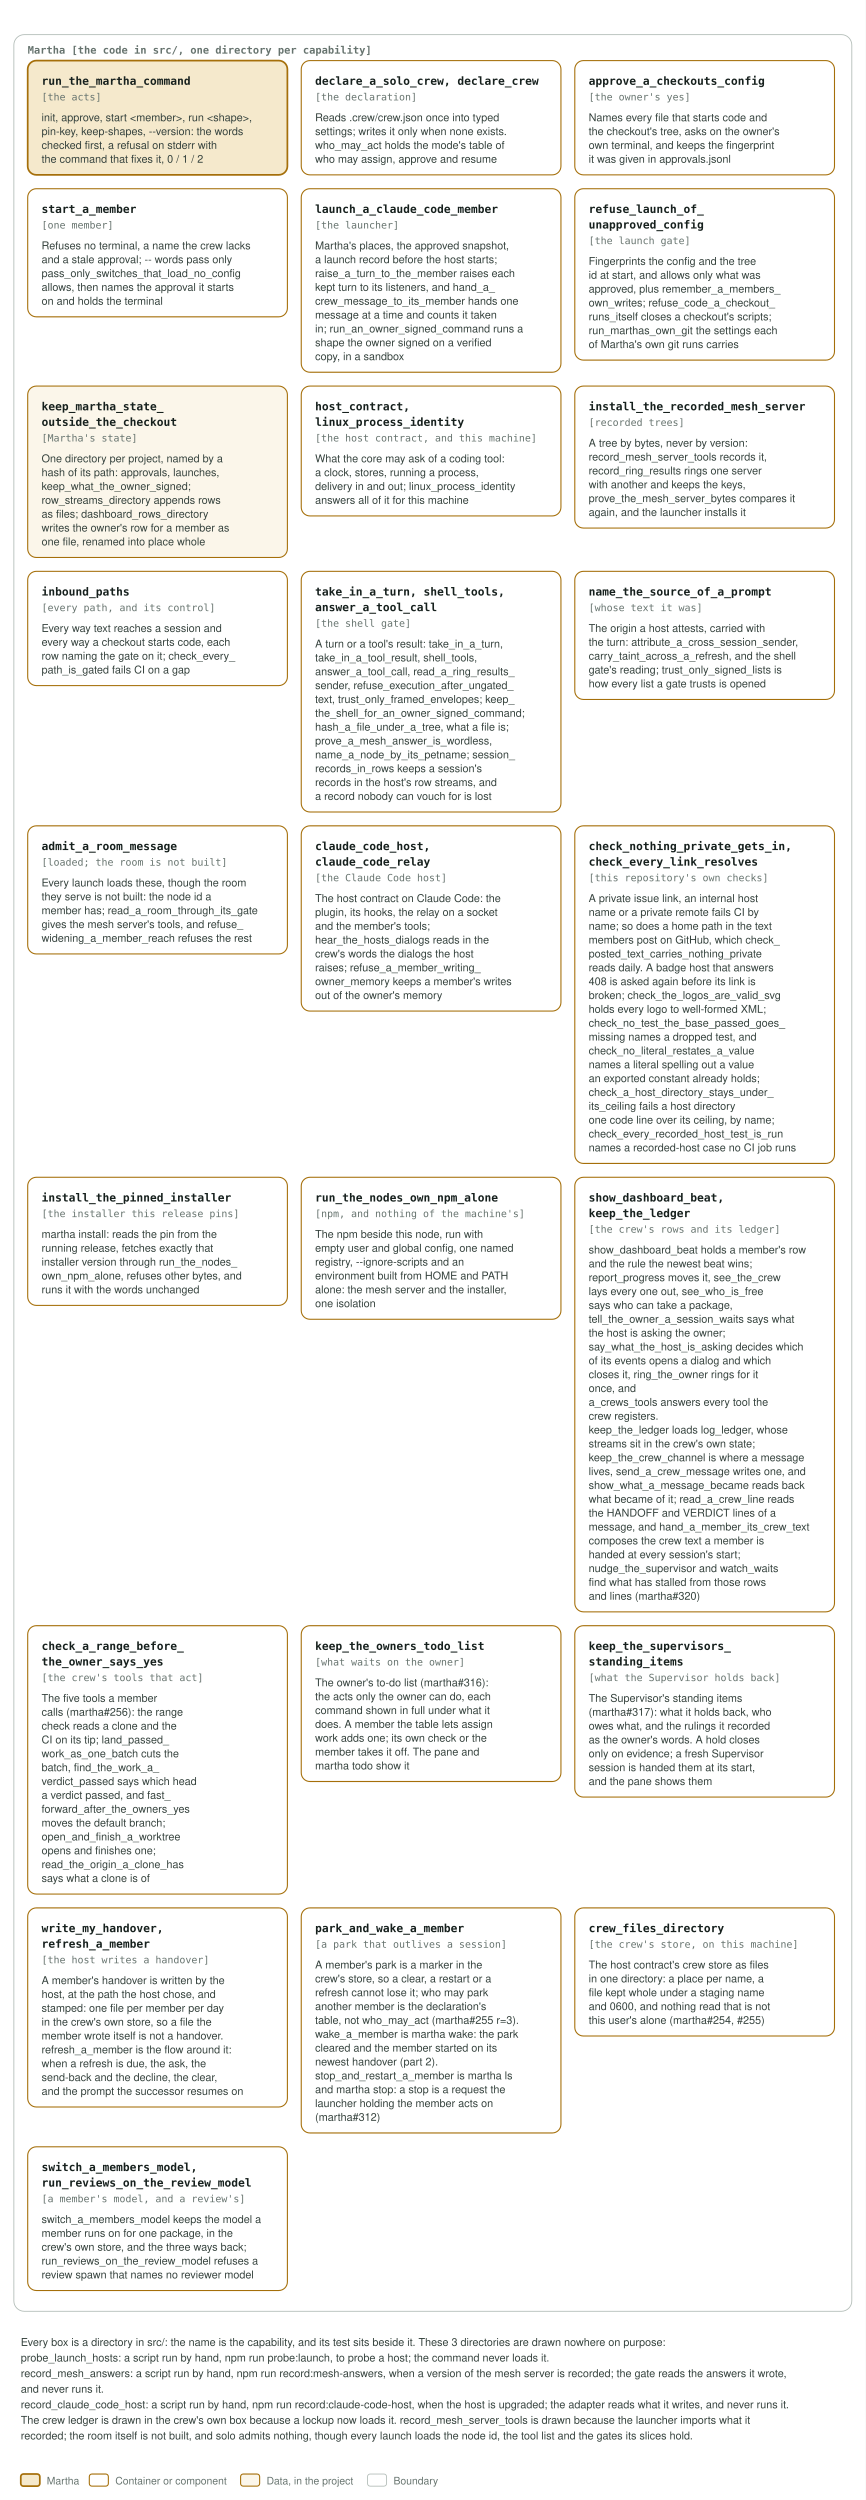
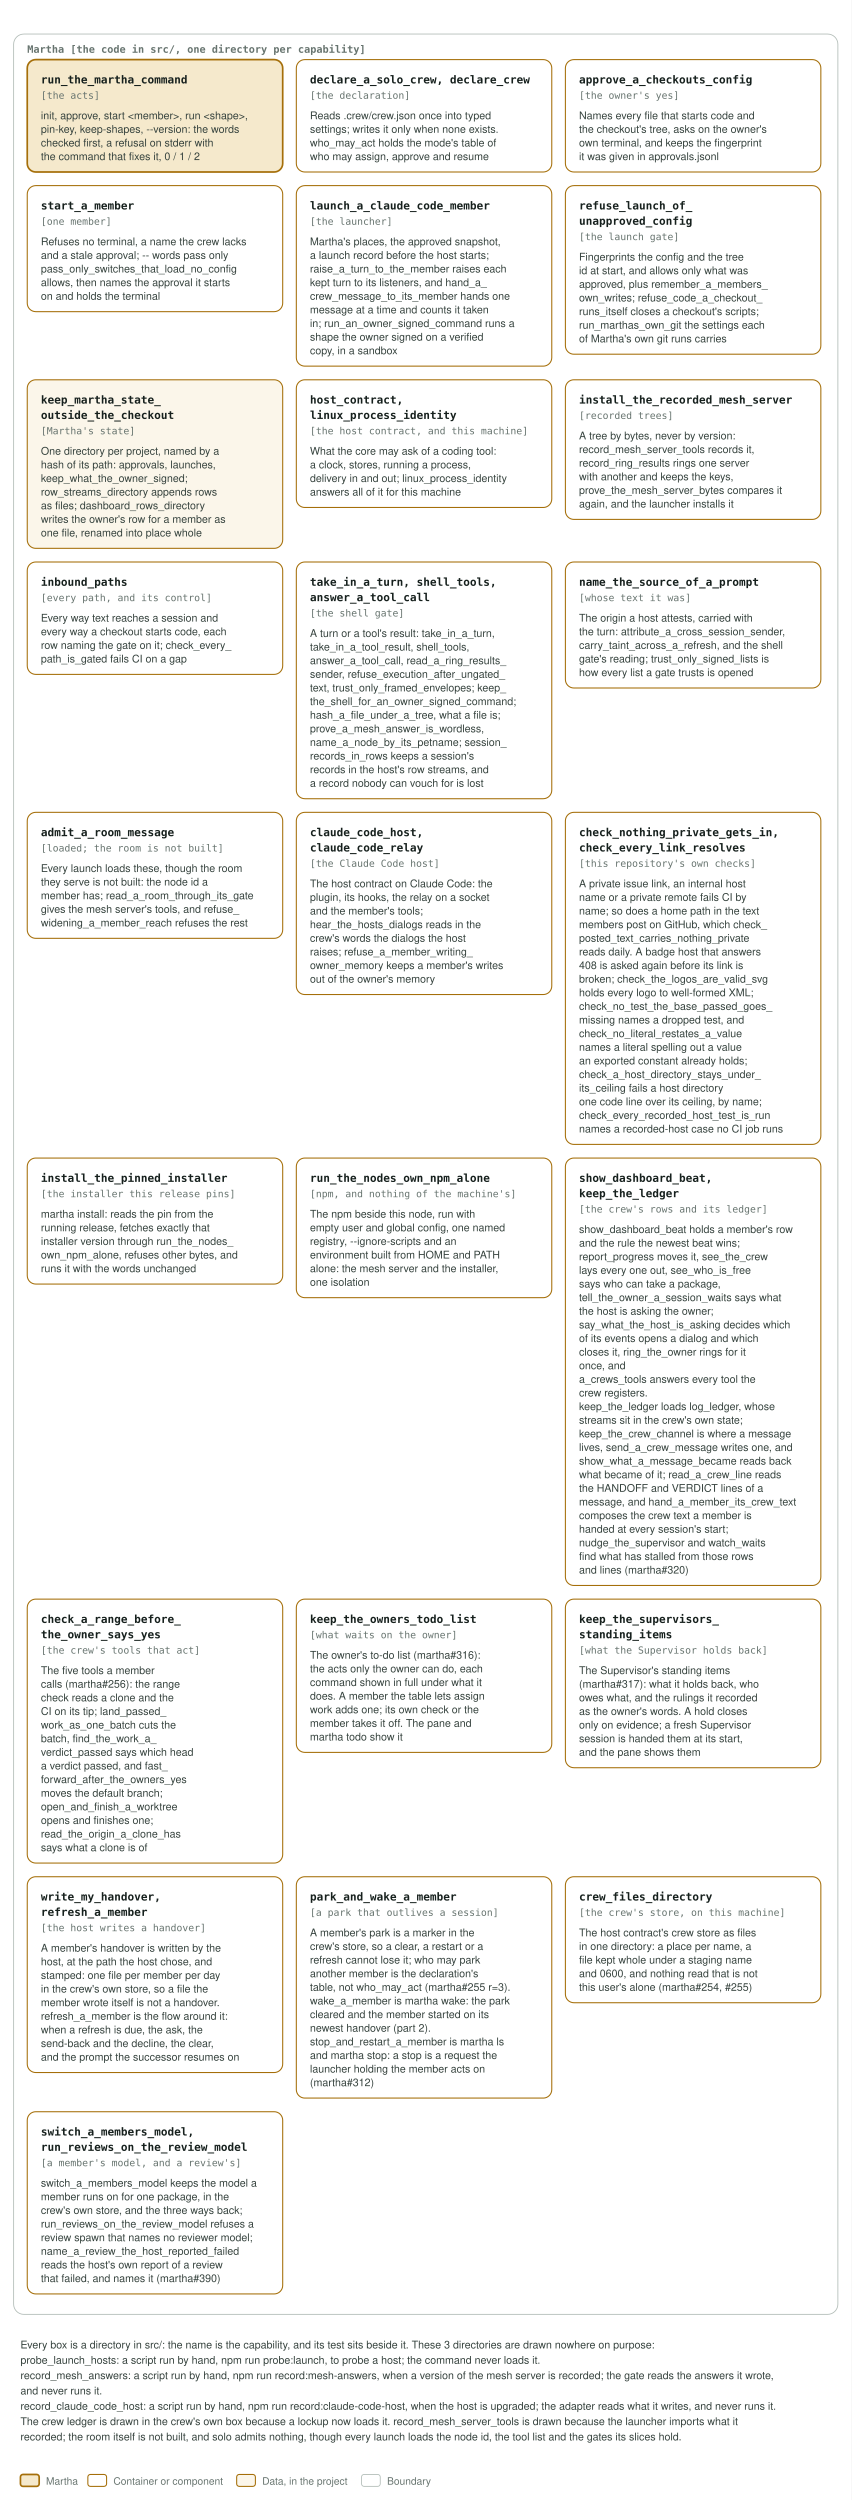
- <svg xmlns="http://www.w3.org/2000/svg" viewBox="0 0 1000 2888" role="img" aria-label="Martha components">
+ <svg xmlns="http://www.w3.org/2000/svg" viewBox="0 0 1000 2936" role="img" aria-label="Martha components">
  <style>
.t-name { font-family: "Atkinson Hyperlegible", "Segoe UI", system-ui, -apple-system, Helvetica, Arial, sans-serif; font-size: 15px; font-weight: 700; }
.t-desc { font-family: "Atkinson Hyperlegible", "Segoe UI", system-ui, -apple-system, Helvetica, Arial, sans-serif; font-size: 12.5px; }
.t-rel { font-family: "Atkinson Hyperlegible", "Segoe UI", system-ui, -apple-system, Helvetica, Arial, sans-serif; font-size: 11.5px; paint-order: stroke; stroke-width: 4px; stroke-linejoin: round; }
.t-code { font-family: "JetBrains Mono", ui-monospace, Menlo, Consolas, monospace; font-size: 13px; font-weight: 600; }
.t-type { font-family: "JetBrains Mono", ui-monospace, Menlo, Consolas, monospace; font-size: 11.5px; }
.t-bound { font-family: "JetBrains Mono", ui-monospace, Menlo, Consolas, monospace; font-size: 12px; font-weight: 600; }
.t-leg { font-family: "Atkinson Hyperlegible", "Segoe UI", system-ui, -apple-system, Helvetica, Arial, sans-serif; font-size: 12px; }
.edge { fill: none; stroke-width: 1.25; }
.edge-team { fill: none; stroke-width: 1.25; stroke-dasharray: 5 4; }
.bg { fill: #FFFFFF; }
.b-sys { fill: #F5E9CC; stroke: #A56F0A; stroke-width: 2; }
.b-per { fill: #E3EBF2; stroke: #3B5B7A; stroke-width: 1.25; }
.b-mac { fill: #E6E4EE; stroke: #5E5A78; stroke-width: 1.25; stroke-dasharray: 5 4; }
.b-ext { fill: #ECEFED; stroke: #8A9791; stroke-width: 1.25; }
.b-cmp { fill: #FFFFFF; stroke: #A56F0A; stroke-width: 1.25; }
.b-dat { fill: #FBF6EA; stroke: #A56F0A; stroke-width: 1.25; }
.b-team { fill: #FFFFFF; stroke: #5E5A78; stroke-width: 1.25; stroke-dasharray: 5 4; }
.b-later { fill: #F3F4F3; stroke: #8A9791; stroke-width: 1.25; stroke-dasharray: 5 4; }
.bound { fill: none; stroke: #B3BDB8; stroke-width: 1; }
.head { fill: #3B5B7A; }
.t-name, .t-code { fill: #16201D; }
.t-type, .t-bound, .t-leg { fill: #66736E; }
.t-desc { fill: #34413C; }
.t-rel { fill: #66736E; stroke: #FFFFFF; }
.edge, .edge-team { stroke: #8A9791; }
.arrowhead { fill: #8A9791; }
@media (prefers-color-scheme: dark) {
.bg { fill: #171F1C; }
.b-sys { fill: #3A2E13; stroke: #E3AA3C; }
.b-per { fill: #1D2A36; stroke: #8EB4D8; }
.b-mac { fill: #26243A; stroke: #A9A4C8; }
.b-ext { fill: #1C2421; stroke: #7D8B85; }
.b-cmp { fill: #171F1C; stroke: #E3AA3C; }
.b-dat { fill: #2A2414; stroke: #E3AA3C; }
.b-team { fill: #171F1C; stroke: #A9A4C8; }
.b-later { fill: #1C2421; stroke: #7D8B85; }
.bound { stroke: #4A5752; }
.head { fill: #8EB4D8; }
.t-name, .t-code { fill: #E6ECE9; }
.t-type, .t-bound, .t-leg { fill: #93A09A; }
.t-desc { fill: #C3CDC8; }
.t-rel { fill: #93A09A; stroke: #171F1C; }
.edge, .edge-team { stroke: #7D8B85; }
.arrowhead { fill: #7D8B85; }
}
</style>
  <defs>
    <marker id="a" viewBox="0 0 10 10" refX="9" refY="5" markerWidth="7" markerHeight="7" orient="auto-start-reverse">
      <path class="arrowhead" d="M0 0L10 5L0 10z" />
    </marker>
  </defs>
-   <rect class="bg" x="0" y="0" width="1000" height="2888" />
+   <rect class="bg" x="0" y="0" width="1000" height="2936" />
  <rect class="b-sys" x="32" y="70" width="300" height="132" rx="10" />
  <text class="t-code" x="48" y="98">run_the_martha_command</text>
  <text class="t-type" x="48" y="116">[the acts]</text>
  <text class="t-desc" x="48" y="140">init, approve, start &lt;member&gt;, run &lt;shape&gt;,</text>
  <text class="t-desc" x="48" y="156">pin-key, keep-shapes, --version: the words</text>
  <text class="t-desc" x="48" y="172">checked first, a refusal on stderr with</text>
  <text class="t-desc" x="48" y="188">the command that fixes it, 0 / 1 / 2</text>
  <rect class="b-cmp" x="348" y="70" width="300" height="132" rx="10" />
  <text class="t-code" x="364" y="98">declare_a_solo_crew, declare_crew</text>
  <text class="t-type" x="364" y="116">[the declaration]</text>
  <text class="t-desc" x="364" y="140">Reads .crew/crew.json once into typed</text>
  <text class="t-desc" x="364" y="156">settings; writes it only when none exists.</text>
  <text class="t-desc" x="364" y="172">who_may_act holds the mode's table of</text>
  <text class="t-desc" x="364" y="188">who may assign, approve and resume</text>
  <rect class="b-cmp" x="664" y="70" width="300" height="132" rx="10" />
  <text class="t-code" x="680" y="98">approve_a_checkouts_config</text>
  <text class="t-type" x="680" y="116">[the owner's yes]</text>
  <text class="t-desc" x="680" y="140">Names every file that starts code and</text>
  <text class="t-desc" x="680" y="156">the checkout's tree, asks on the owner's</text>
  <text class="t-desc" x="680" y="172">own terminal, and keeps the fingerprint</text>
  <text class="t-desc" x="680" y="188">it was given in approvals.jsonl</text>
  <rect class="b-cmp" x="32" y="218" width="300" height="148" rx="10" />
  <text class="t-code" x="48" y="246">start_a_member</text>
  <text class="t-type" x="48" y="264">[one member]</text>
  <text class="t-desc" x="48" y="288">Refuses no terminal, a name the crew lacks</text>
  <text class="t-desc" x="48" y="304">and a stale approval; -- words pass only</text>
  <text class="t-desc" x="48" y="320">pass_only_switches_that_load_no_config</text>
  <text class="t-desc" x="48" y="336">allows, then names the approval it starts</text>
  <text class="t-desc" x="48" y="352">on and holds the terminal</text>
  <rect class="b-cmp" x="348" y="218" width="300" height="212" rx="10" />
  <text class="t-code" x="364" y="246">launch_a_claude_code_member</text>
  <text class="t-type" x="364" y="264">[the launcher]</text>
  <text class="t-desc" x="364" y="288">Martha's places, the approved snapshot,</text>
  <text class="t-desc" x="364" y="304">a launch record before the host starts;</text>
  <text class="t-desc" x="364" y="320">raise_a_turn_to_the_member raises each</text>
  <text class="t-desc" x="364" y="336">kept turn to its listeners, and hand_a_</text>
  <text class="t-desc" x="364" y="352">crew_message_to_its_member hands one</text>
  <text class="t-desc" x="364" y="368">message at a time and counts it taken</text>
  <text class="t-desc" x="364" y="384">in; run_an_owner_signed_command runs a</text>
  <text class="t-desc" x="364" y="400">shape the owner signed on a verified</text>
  <text class="t-desc" x="364" y="416">copy, in a sandbox</text>
  <rect class="b-cmp" x="664" y="218" width="300" height="198" rx="10" />
  <text class="t-code" x="680" y="246">refuse_launch_of_</text>
  <text class="t-code" x="680" y="264">unapproved_config</text>
  <text class="t-type" x="680" y="282">[the launch gate]</text>
  <text class="t-desc" x="680" y="306">Fingerprints the config and the tree</text>
  <text class="t-desc" x="680" y="322">id at start, and allows only what was</text>
  <text class="t-desc" x="680" y="338">approved, plus remember_a_members_</text>
  <text class="t-desc" x="680" y="354">own_writes; refuse_code_a_checkout_</text>
  <text class="t-desc" x="680" y="370">runs_itself closes a checkout's scripts;</text>
  <text class="t-desc" x="680" y="386">run_marthas_own_git the settings each</text>
  <text class="t-desc" x="680" y="402">of Martha's own git runs carries</text>
  <rect class="b-dat" x="32" y="446" width="300" height="198" rx="10" />
  <text class="t-code" x="48" y="474">keep_martha_state_</text>
  <text class="t-code" x="48" y="492">outside_the_checkout</text>
  <text class="t-type" x="48" y="510">[Martha's state]</text>
  <text class="t-desc" x="48" y="534">One directory per project, named by a</text>
  <text class="t-desc" x="48" y="550">hash of its path: approvals, launches,</text>
  <text class="t-desc" x="48" y="566">keep_what_the_owner_signed;</text>
  <text class="t-desc" x="48" y="582">row_streams_directory appends rows</text>
  <text class="t-desc" x="48" y="598">as files; dashboard_rows_directory</text>
  <text class="t-desc" x="48" y="614">writes the owner's row for a member as</text>
  <text class="t-desc" x="48" y="630">one file, renamed into place whole</text>
  <rect class="b-cmp" x="348" y="446" width="300" height="150" rx="10" />
  <text class="t-code" x="364" y="474">host_contract,</text>
  <text class="t-code" x="364" y="492">linux_process_identity</text>
  <text class="t-type" x="364" y="510">[the host contract, and this machine]</text>
  <text class="t-desc" x="364" y="534">What the core may ask of a coding tool:</text>
  <text class="t-desc" x="364" y="550">a clock, stores, running a process,</text>
  <text class="t-desc" x="364" y="566">delivery in and out; linux_process_identity</text>
  <text class="t-desc" x="364" y="582">answers all of it for this machine</text>
  <rect class="b-cmp" x="664" y="446" width="300" height="164" rx="10" />
  <text class="t-code" x="680" y="474">install_the_recorded_mesh_server</text>
  <text class="t-type" x="680" y="492">[recorded trees]</text>
  <text class="t-desc" x="680" y="516">A tree by bytes, never by version:</text>
  <text class="t-desc" x="680" y="532">record_mesh_server_tools records it,</text>
  <text class="t-desc" x="680" y="548">record_ring_results rings one server</text>
  <text class="t-desc" x="680" y="564">with another and keeps the keys,</text>
  <text class="t-desc" x="680" y="580">prove_the_mesh_server_bytes compares it</text>
  <text class="t-desc" x="680" y="596">again, and the launcher installs it</text>
  <rect class="b-cmp" x="32" y="660" width="300" height="132" rx="10" />
  <text class="t-code" x="48" y="688">inbound_paths</text>
  <text class="t-type" x="48" y="706">[every path, and its control]</text>
  <text class="t-desc" x="48" y="730">Every way text reaches a session and</text>
  <text class="t-desc" x="48" y="746">every way a checkout starts code, each</text>
  <text class="t-desc" x="48" y="762">row naming the gate on it; check_every_</text>
  <text class="t-desc" x="48" y="778">path_is_gated fails CI on a gap</text>
  <rect class="b-cmp" x="348" y="660" width="300" height="278" rx="10" />
  <text class="t-code" x="364" y="688">take_in_a_turn, shell_tools,</text>
  <text class="t-code" x="364" y="706">answer_a_tool_call</text>
  <text class="t-type" x="364" y="724">[the shell gate]</text>
  <text class="t-desc" x="364" y="748">A turn or a tool's result: take_in_a_turn,</text>
  <text class="t-desc" x="364" y="764">take_in_a_tool_result, shell_tools,</text>
  <text class="t-desc" x="364" y="780">answer_a_tool_call, read_a_ring_results_</text>
  <text class="t-desc" x="364" y="796">sender, refuse_execution_after_ungated_</text>
  <text class="t-desc" x="364" y="812">text, trust_only_framed_envelopes; keep_</text>
  <text class="t-desc" x="364" y="828">the_shell_for_an_owner_signed_command;</text>
  <text class="t-desc" x="364" y="844">hash_a_file_under_a_tree, what a file is;</text>
  <text class="t-desc" x="364" y="860">prove_a_mesh_answer_is_wordless,</text>
  <text class="t-desc" x="364" y="876">name_a_node_by_its_petname; session_</text>
  <text class="t-desc" x="364" y="892">records_in_rows keeps a session's</text>
  <text class="t-desc" x="364" y="908">records in the host's row streams, and</text>
  <text class="t-desc" x="364" y="924">a record nobody can vouch for is lost</text>
  <rect class="b-cmp" x="664" y="660" width="300" height="148" rx="10" />
  <text class="t-code" x="680" y="688">name_the_source_of_a_prompt</text>
  <text class="t-type" x="680" y="706">[whose text it was]</text>
  <text class="t-desc" x="680" y="730">The origin a host attests, carried with</text>
  <text class="t-desc" x="680" y="746">the turn: attribute_a_cross_session_sender,</text>
  <text class="t-desc" x="680" y="762">carry_taint_across_a_refresh, and the shell</text>
  <text class="t-desc" x="680" y="778">gate's reading; trust_only_signed_lists is</text>
  <text class="t-desc" x="680" y="794">how every list a gate trusts is opened</text>
  <rect class="b-cmp" x="32" y="954" width="300" height="148" rx="10" />
  <text class="t-code" x="48" y="982">admit_a_room_message</text>
  <text class="t-type" x="48" y="1000">[loaded; the room is not built]</text>
  <text class="t-desc" x="48" y="1024">Every launch loads these, though the room</text>
  <text class="t-desc" x="48" y="1040">they serve is not built: the node id a</text>
  <text class="t-desc" x="48" y="1056">member has; read_a_room_through_its_gate</text>
  <text class="t-desc" x="48" y="1072">gives the mesh server's tools, and refuse_</text>
  <text class="t-desc" x="48" y="1088">widening_a_member_reach refuses the rest</text>
  <rect class="b-cmp" x="348" y="954" width="300" height="214" rx="10" />
  <text class="t-code" x="364" y="982">claude_code_host,</text>
  <text class="t-code" x="364" y="1000">claude_code_relay</text>
  <text class="t-type" x="364" y="1018">[the Claude Code host]</text>
  <text class="t-desc" x="364" y="1042">The host contract on Claude Code: the</text>
  <text class="t-desc" x="364" y="1058">plugin, its hooks, the relay on a socket</text>
  <text class="t-desc" x="364" y="1074">and the member's tools;</text>
  <text class="t-desc" x="364" y="1090">hear_the_hosts_dialogs reads in the</text>
  <text class="t-desc" x="364" y="1106">crew's words the dialogs the host</text>
  <text class="t-desc" x="364" y="1122">raises; refuse_a_member_writing_</text>
  <text class="t-desc" x="364" y="1138">owner_memory keeps a member's writes</text>
  <text class="t-desc" x="364" y="1154">out of the owner's memory</text>
  <rect class="b-cmp" x="664" y="954" width="300" height="390" rx="10" />
  <text class="t-code" x="680" y="982">check_nothing_private_gets_in,</text>
  <text class="t-code" x="680" y="1000">check_every_link_resolves</text>
  <text class="t-type" x="680" y="1018">[this repository's own checks]</text>
  <text class="t-desc" x="680" y="1042">A private issue link, an internal host</text>
  <text class="t-desc" x="680" y="1058">name or a private remote fails CI by</text>
  <text class="t-desc" x="680" y="1074">name; so does a home path in the text</text>
  <text class="t-desc" x="680" y="1090">members post on GitHub, which check_</text>
  <text class="t-desc" x="680" y="1106">posted_text_carries_nothing_private</text>
  <text class="t-desc" x="680" y="1122">reads daily. A badge host that answers</text>
  <text class="t-desc" x="680" y="1138">408 is asked again before its link is</text>
  <text class="t-desc" x="680" y="1154">broken; check_the_logos_are_valid_svg</text>
  <text class="t-desc" x="680" y="1170">holds every logo to well-formed XML;</text>
  <text class="t-desc" x="680" y="1186">check_no_test_the_base_passed_goes_</text>
  <text class="t-desc" x="680" y="1202">missing names a dropped test, and</text>
  <text class="t-desc" x="680" y="1218">check_no_literal_restates_a_value</text>
  <text class="t-desc" x="680" y="1234">names a literal spelling out a value</text>
  <text class="t-desc" x="680" y="1250">an exported constant already holds;</text>
  <text class="t-desc" x="680" y="1266">check_a_host_directory_stays_under_</text>
  <text class="t-desc" x="680" y="1282">its_ceiling fails a host directory</text>
  <text class="t-desc" x="680" y="1298">one code line over its ceiling, by name;</text>
  <text class="t-desc" x="680" y="1314">check_every_recorded_host_test_is_run</text>
  <text class="t-desc" x="680" y="1330">names a recorded-host case no CI job runs</text>
  <rect class="b-cmp" x="32" y="1360" width="300" height="148" rx="10" />
  <text class="t-code" x="48" y="1388">install_the_pinned_installer</text>
  <text class="t-type" x="48" y="1406">[the installer this release pins]</text>
  <text class="t-desc" x="48" y="1430">martha install: reads the pin from the</text>
  <text class="t-desc" x="48" y="1446">running release, fetches exactly that</text>
  <text class="t-desc" x="48" y="1462">installer version through run_the_nodes_</text>
  <text class="t-desc" x="48" y="1478">own_npm_alone, refuses other bytes, and</text>
  <text class="t-desc" x="48" y="1494">runs it with the words unchanged</text>
  <rect class="b-cmp" x="348" y="1360" width="300" height="164" rx="10" />
  <text class="t-code" x="364" y="1388">run_the_nodes_own_npm_alone</text>
  <text class="t-type" x="364" y="1406">[npm, and nothing of the machine's]</text>
  <text class="t-desc" x="364" y="1430">The npm beside this node, run with</text>
  <text class="t-desc" x="364" y="1446">empty user and global config, one named</text>
  <text class="t-desc" x="364" y="1462">registry, --ignore-scripts and an</text>
  <text class="t-desc" x="364" y="1478">environment built from HOME and PATH</text>
  <text class="t-desc" x="364" y="1494">alone: the mesh server and the installer,</text>
  <text class="t-desc" x="364" y="1510">one isolation</text>
  <rect class="b-cmp" x="664" y="1360" width="300" height="502" rx="10" />
  <text class="t-code" x="680" y="1388">show_dashboard_beat,</text>
  <text class="t-code" x="680" y="1406">keep_the_ledger</text>
  <text class="t-type" x="680" y="1424">[the crew's rows and its ledger]</text>
  <text class="t-desc" x="680" y="1448">show_dashboard_beat holds a member's row</text>
  <text class="t-desc" x="680" y="1464">and the rule the newest beat wins;</text>
  <text class="t-desc" x="680" y="1480">report_progress moves it, see_the_crew</text>
  <text class="t-desc" x="680" y="1496">lays every one out, see_who_is_free</text>
  <text class="t-desc" x="680" y="1512">says who can take a package,</text>
  <text class="t-desc" x="680" y="1528">tell_the_owner_a_session_waits says what</text>
  <text class="t-desc" x="680" y="1544">the host is asking the owner;</text>
  <text class="t-desc" x="680" y="1560">say_what_the_host_is_asking decides which</text>
  <text class="t-desc" x="680" y="1576">of its events opens a dialog and which</text>
  <text class="t-desc" x="680" y="1592">closes it, ring_the_owner rings for it</text>
  <text class="t-desc" x="680" y="1608">once, and</text>
  <text class="t-desc" x="680" y="1624">a_crews_tools answers every tool the</text>
  <text class="t-desc" x="680" y="1640">crew registers.</text>
  <text class="t-desc" x="680" y="1656">keep_the_ledger loads log_ledger, whose</text>
  <text class="t-desc" x="680" y="1672">streams sit in the crew's own state;</text>
  <text class="t-desc" x="680" y="1688">keep_the_crew_channel is where a message</text>
  <text class="t-desc" x="680" y="1704">lives, send_a_crew_message writes one, and</text>
  <text class="t-desc" x="680" y="1720">show_what_a_message_became reads back</text>
  <text class="t-desc" x="680" y="1736">what became of it; read_a_crew_line reads</text>
  <text class="t-desc" x="680" y="1752">the HANDOFF and VERDICT lines of a</text>
  <text class="t-desc" x="680" y="1768">message, and hand_a_member_its_crew_text</text>
  <text class="t-desc" x="680" y="1784">composes the crew text a member is</text>
  <text class="t-desc" x="680" y="1800">handed at every session's start;</text>
  <text class="t-desc" x="680" y="1816">nudge_the_supervisor and watch_waits</text>
  <text class="t-desc" x="680" y="1832">find what has stalled from those rows</text>
  <text class="t-desc" x="680" y="1848">and lines (martha#320)</text>
  <rect class="b-cmp" x="32" y="1878" width="300" height="310" rx="10" />
  <text class="t-code" x="48" y="1906">check_a_range_before_</text>
  <text class="t-code" x="48" y="1924">the_owner_says_yes</text>
  <text class="t-type" x="48" y="1942">[the crew's tools that act]</text>
  <text class="t-desc" x="48" y="1966">The five tools a member</text>
  <text class="t-desc" x="48" y="1982">calls (martha#256): the range</text>
  <text class="t-desc" x="48" y="1998">check reads a clone and the</text>
  <text class="t-desc" x="48" y="2014">CI on its tip; land_passed_</text>
  <text class="t-desc" x="48" y="2030">work_as_one_batch cuts the</text>
  <text class="t-desc" x="48" y="2046">batch, find_the_work_a_</text>
  <text class="t-desc" x="48" y="2062">verdict_passed says which head</text>
  <text class="t-desc" x="48" y="2078">a verdict passed, and fast_</text>
  <text class="t-desc" x="48" y="2094">forward_after_the_owners_yes</text>
  <text class="t-desc" x="48" y="2110">moves the default branch;</text>
  <text class="t-desc" x="48" y="2126">open_and_finish_a_worktree</text>
  <text class="t-desc" x="48" y="2142">opens and finishes one;</text>
  <text class="t-desc" x="48" y="2158">read_the_origin_a_clone_has</text>
  <text class="t-desc" x="48" y="2174">says what a clone is of</text>
  <rect class="b-cmp" x="348" y="1878" width="300" height="180" rx="10" />
  <text class="t-code" x="364" y="1906">keep_the_owners_todo_list</text>
  <text class="t-type" x="364" y="1924">[what waits on the owner]</text>
  <text class="t-desc" x="364" y="1948">The owner's to-do list (martha#316):</text>
  <text class="t-desc" x="364" y="1964">the acts only the owner can do, each</text>
  <text class="t-desc" x="364" y="1980">command shown in full under what it</text>
  <text class="t-desc" x="364" y="1996">does. A member the table lets assign</text>
  <text class="t-desc" x="364" y="2012">work adds one; its own check or the</text>
  <text class="t-desc" x="364" y="2028">member takes it off. The pane and</text>
  <text class="t-desc" x="364" y="2044">martha todo show it</text>
  <rect class="b-cmp" x="664" y="1878" width="300" height="198" rx="10" />
  <text class="t-code" x="680" y="1906">keep_the_supervisors_</text>
  <text class="t-code" x="680" y="1924">standing_items</text>
  <text class="t-type" x="680" y="1942">[what the Supervisor holds back]</text>
  <text class="t-desc" x="680" y="1966">The Supervisor's standing items</text>
  <text class="t-desc" x="680" y="1982">(martha#317): what it holds back, who</text>
  <text class="t-desc" x="680" y="1998">owes what, and the rulings it recorded</text>
  <text class="t-desc" x="680" y="2014">as the owner's words. A hold closes</text>
  <text class="t-desc" x="680" y="2030">only on evidence; a fresh Supervisor</text>
  <text class="t-desc" x="680" y="2046">session is handed them at its start,</text>
  <text class="t-desc" x="680" y="2062">and the pane shows them</text>
  <rect class="b-cmp" x="32" y="2204" width="300" height="230" rx="10" />
  <text class="t-code" x="48" y="2232">write_my_handover,</text>
  <text class="t-code" x="48" y="2250">refresh_a_member</text>
  <text class="t-type" x="48" y="2268">[the host writes a handover]</text>
  <text class="t-desc" x="48" y="2292">A member's handover is written by the</text>
  <text class="t-desc" x="48" y="2308">host, at the path the host chose, and</text>
  <text class="t-desc" x="48" y="2324">stamped: one file per member per day</text>
  <text class="t-desc" x="48" y="2340">in the crew's own store, so a file the</text>
  <text class="t-desc" x="48" y="2356">member wrote itself is not a handover.</text>
  <text class="t-desc" x="48" y="2372">refresh_a_member is the flow around it:</text>
  <text class="t-desc" x="48" y="2388">when a refresh is due, the ask, the</text>
  <text class="t-desc" x="48" y="2404">send-back and the decline, the clear,</text>
  <text class="t-desc" x="48" y="2420">and the prompt the successor resumes on</text>
  <rect class="b-cmp" x="348" y="2204" width="300" height="260" rx="10" />
  <text class="t-code" x="364" y="2232">park_and_wake_a_member</text>
  <text class="t-type" x="364" y="2250">[a park that outlives a session]</text>
  <text class="t-desc" x="364" y="2274">A member's park is a marker in the</text>
  <text class="t-desc" x="364" y="2290">crew's store, so a clear, a restart or a</text>
  <text class="t-desc" x="364" y="2306">refresh cannot lose it; who may park</text>
  <text class="t-desc" x="364" y="2322">another member is the declaration's</text>
  <text class="t-desc" x="364" y="2338">table, not who_may_act (martha#255 r=3).</text>
  <text class="t-desc" x="364" y="2354">wake_a_member is martha wake: the park</text>
  <text class="t-desc" x="364" y="2370">cleared and the member started on its</text>
  <text class="t-desc" x="364" y="2386">newest handover (part 2).</text>
  <text class="t-desc" x="364" y="2402">stop_and_restart_a_member is martha ls</text>
  <text class="t-desc" x="364" y="2418">and martha stop: a stop is a request the</text>
  <text class="t-desc" x="364" y="2434">launcher holding the member acts on</text>
  <text class="t-desc" x="364" y="2450">(martha#312)</text>
  <rect class="b-cmp" x="664" y="2204" width="300" height="148" rx="10" />
  <text class="t-code" x="680" y="2232">crew_files_directory</text>
  <text class="t-type" x="680" y="2250">[the crew's store, on this machine]</text>
  <text class="t-desc" x="680" y="2274">The host contract's crew store as files</text>
  <text class="t-desc" x="680" y="2290">in one directory: a place per name, a</text>
  <text class="t-desc" x="680" y="2306">file kept whole under a staging name</text>
  <text class="t-desc" x="680" y="2322">and 0600, and nothing read that is not</text>
  <text class="t-desc" x="680" y="2338">this user's alone (martha#254, #255)</text>
-   <rect class="b-cmp" x="32" y="2480" width="300" height="166" rx="10" />
+   <rect class="b-cmp" x="32" y="2480" width="300" height="214" rx="10" />
  <text class="t-code" x="48" y="2508">switch_a_members_model,</text>
  <text class="t-code" x="48" y="2526">run_reviews_on_the_review_model</text>
  <text class="t-type" x="48" y="2544">[a member's model, and a review's]</text>
  <text class="t-desc" x="48" y="2568">switch_a_members_model keeps the model a</text>
  <text class="t-desc" x="48" y="2584">member runs on for one package, in the</text>
  <text class="t-desc" x="48" y="2600">crew's own store, and the three ways back;</text>
  <text class="t-desc" x="48" y="2616">run_reviews_on_the_review_model refuses a</text>
-   <text class="t-desc" x="48" y="2632">review spawn that names no reviewer model</text>
-   <rect class="bound" x="16" y="40" width="968" height="2630" rx="12" />
+   <text class="t-desc" x="48" y="2632">review spawn that names no reviewer model;</text>
+   <text class="t-desc" x="48" y="2648">name_a_review_the_host_reported_failed</text>
+   <text class="t-desc" x="48" y="2664">reads the host's own report of a review</text>
+   <text class="t-desc" x="48" y="2680">that failed, and names it (martha#390)</text>
+   <rect class="bound" x="16" y="40" width="968" height="2678" rx="12" />
  <text class="t-bound" x="32" y="62">Martha [the code in src/, one directory per capability]</text>
-   <text class="t-desc" x="24" y="2710">Every box is a directory in src/: the name is the capability, and its test sits beside it. These 3 directories are drawn nowhere on purpose:</text>
-   <text class="t-desc" x="24" y="2728">probe_launch_hosts: a script run by hand, npm run probe:launch, to probe a host; the command never loads it.</text>
-   <text class="t-desc" x="24" y="2746">record_mesh_answers: a script run by hand, npm run record:mesh-answers, when a version of the mesh server is recorded; the gate reads the answers it wrote,</text>
-   <text class="t-desc" x="24" y="2764">and never runs it.</text>
-   <text class="t-desc" x="24" y="2782">record_claude_code_host: a script run by hand, npm run record:claude-code-host, when the host is upgraded; the adapter reads what it writes, and never runs it.</text>
-   <text class="t-desc" x="24" y="2800">The crew ledger is drawn in the crew's own box because a lockup now loads it. record_mesh_server_tools is drawn because the launcher imports what it</text>
-   <text class="t-desc" x="24" y="2818">recorded; the room itself is not built, and solo admits nothing, though every launch loads the node id, the tool list and the gates its slices hold.</text>
-   <rect class="b-sys" x="24" y="2858" width="22" height="14" rx="3" />
-   <text class="t-leg" x="54" y="2870">Martha</text>
-   <rect class="b-cmp" x="103.168" y="2858" width="22" height="14" rx="3" />
-   <text class="t-leg" x="133.168" y="2870">Container or component</text>
-   <rect class="b-dat" x="277.94" y="2858" width="22" height="14" rx="3" />
-   <text class="t-leg" x="307.94" y="2870">Data, in the project</text>
-   <rect class="bound" x="424.572" y="2858" width="22" height="14" rx="3" />
-   <text class="t-leg" x="454.572" y="2870">Boundary</text>
+   <text class="t-desc" x="24" y="2758">Every box is a directory in src/: the name is the capability, and its test sits beside it. These 3 directories are drawn nowhere on purpose:</text>
+   <text class="t-desc" x="24" y="2776">probe_launch_hosts: a script run by hand, npm run probe:launch, to probe a host; the command never loads it.</text>
+   <text class="t-desc" x="24" y="2794">record_mesh_answers: a script run by hand, npm run record:mesh-answers, when a version of the mesh server is recorded; the gate reads the answers it wrote,</text>
+   <text class="t-desc" x="24" y="2812">and never runs it.</text>
+   <text class="t-desc" x="24" y="2830">record_claude_code_host: a script run by hand, npm run record:claude-code-host, when the host is upgraded; the adapter reads what it writes, and never runs it.</text>
+   <text class="t-desc" x="24" y="2848">The crew ledger is drawn in the crew's own box because a lockup now loads it. record_mesh_server_tools is drawn because the launcher imports what it</text>
+   <text class="t-desc" x="24" y="2866">recorded; the room itself is not built, and solo admits nothing, though every launch loads the node id, the tool list and the gates its slices hold.</text>
+   <rect class="b-sys" x="24" y="2906" width="22" height="14" rx="3" />
+   <text class="t-leg" x="54" y="2918">Martha</text>
+   <rect class="b-cmp" x="103.168" y="2906" width="22" height="14" rx="3" />
+   <text class="t-leg" x="133.168" y="2918">Container or component</text>
+   <rect class="b-dat" x="277.94" y="2906" width="22" height="14" rx="3" />
+   <text class="t-leg" x="307.94" y="2918">Data, in the project</text>
+   <rect class="bound" x="424.572" y="2906" width="22" height="14" rx="3" />
+   <text class="t-leg" x="454.572" y="2918">Boundary</text>
</svg>
